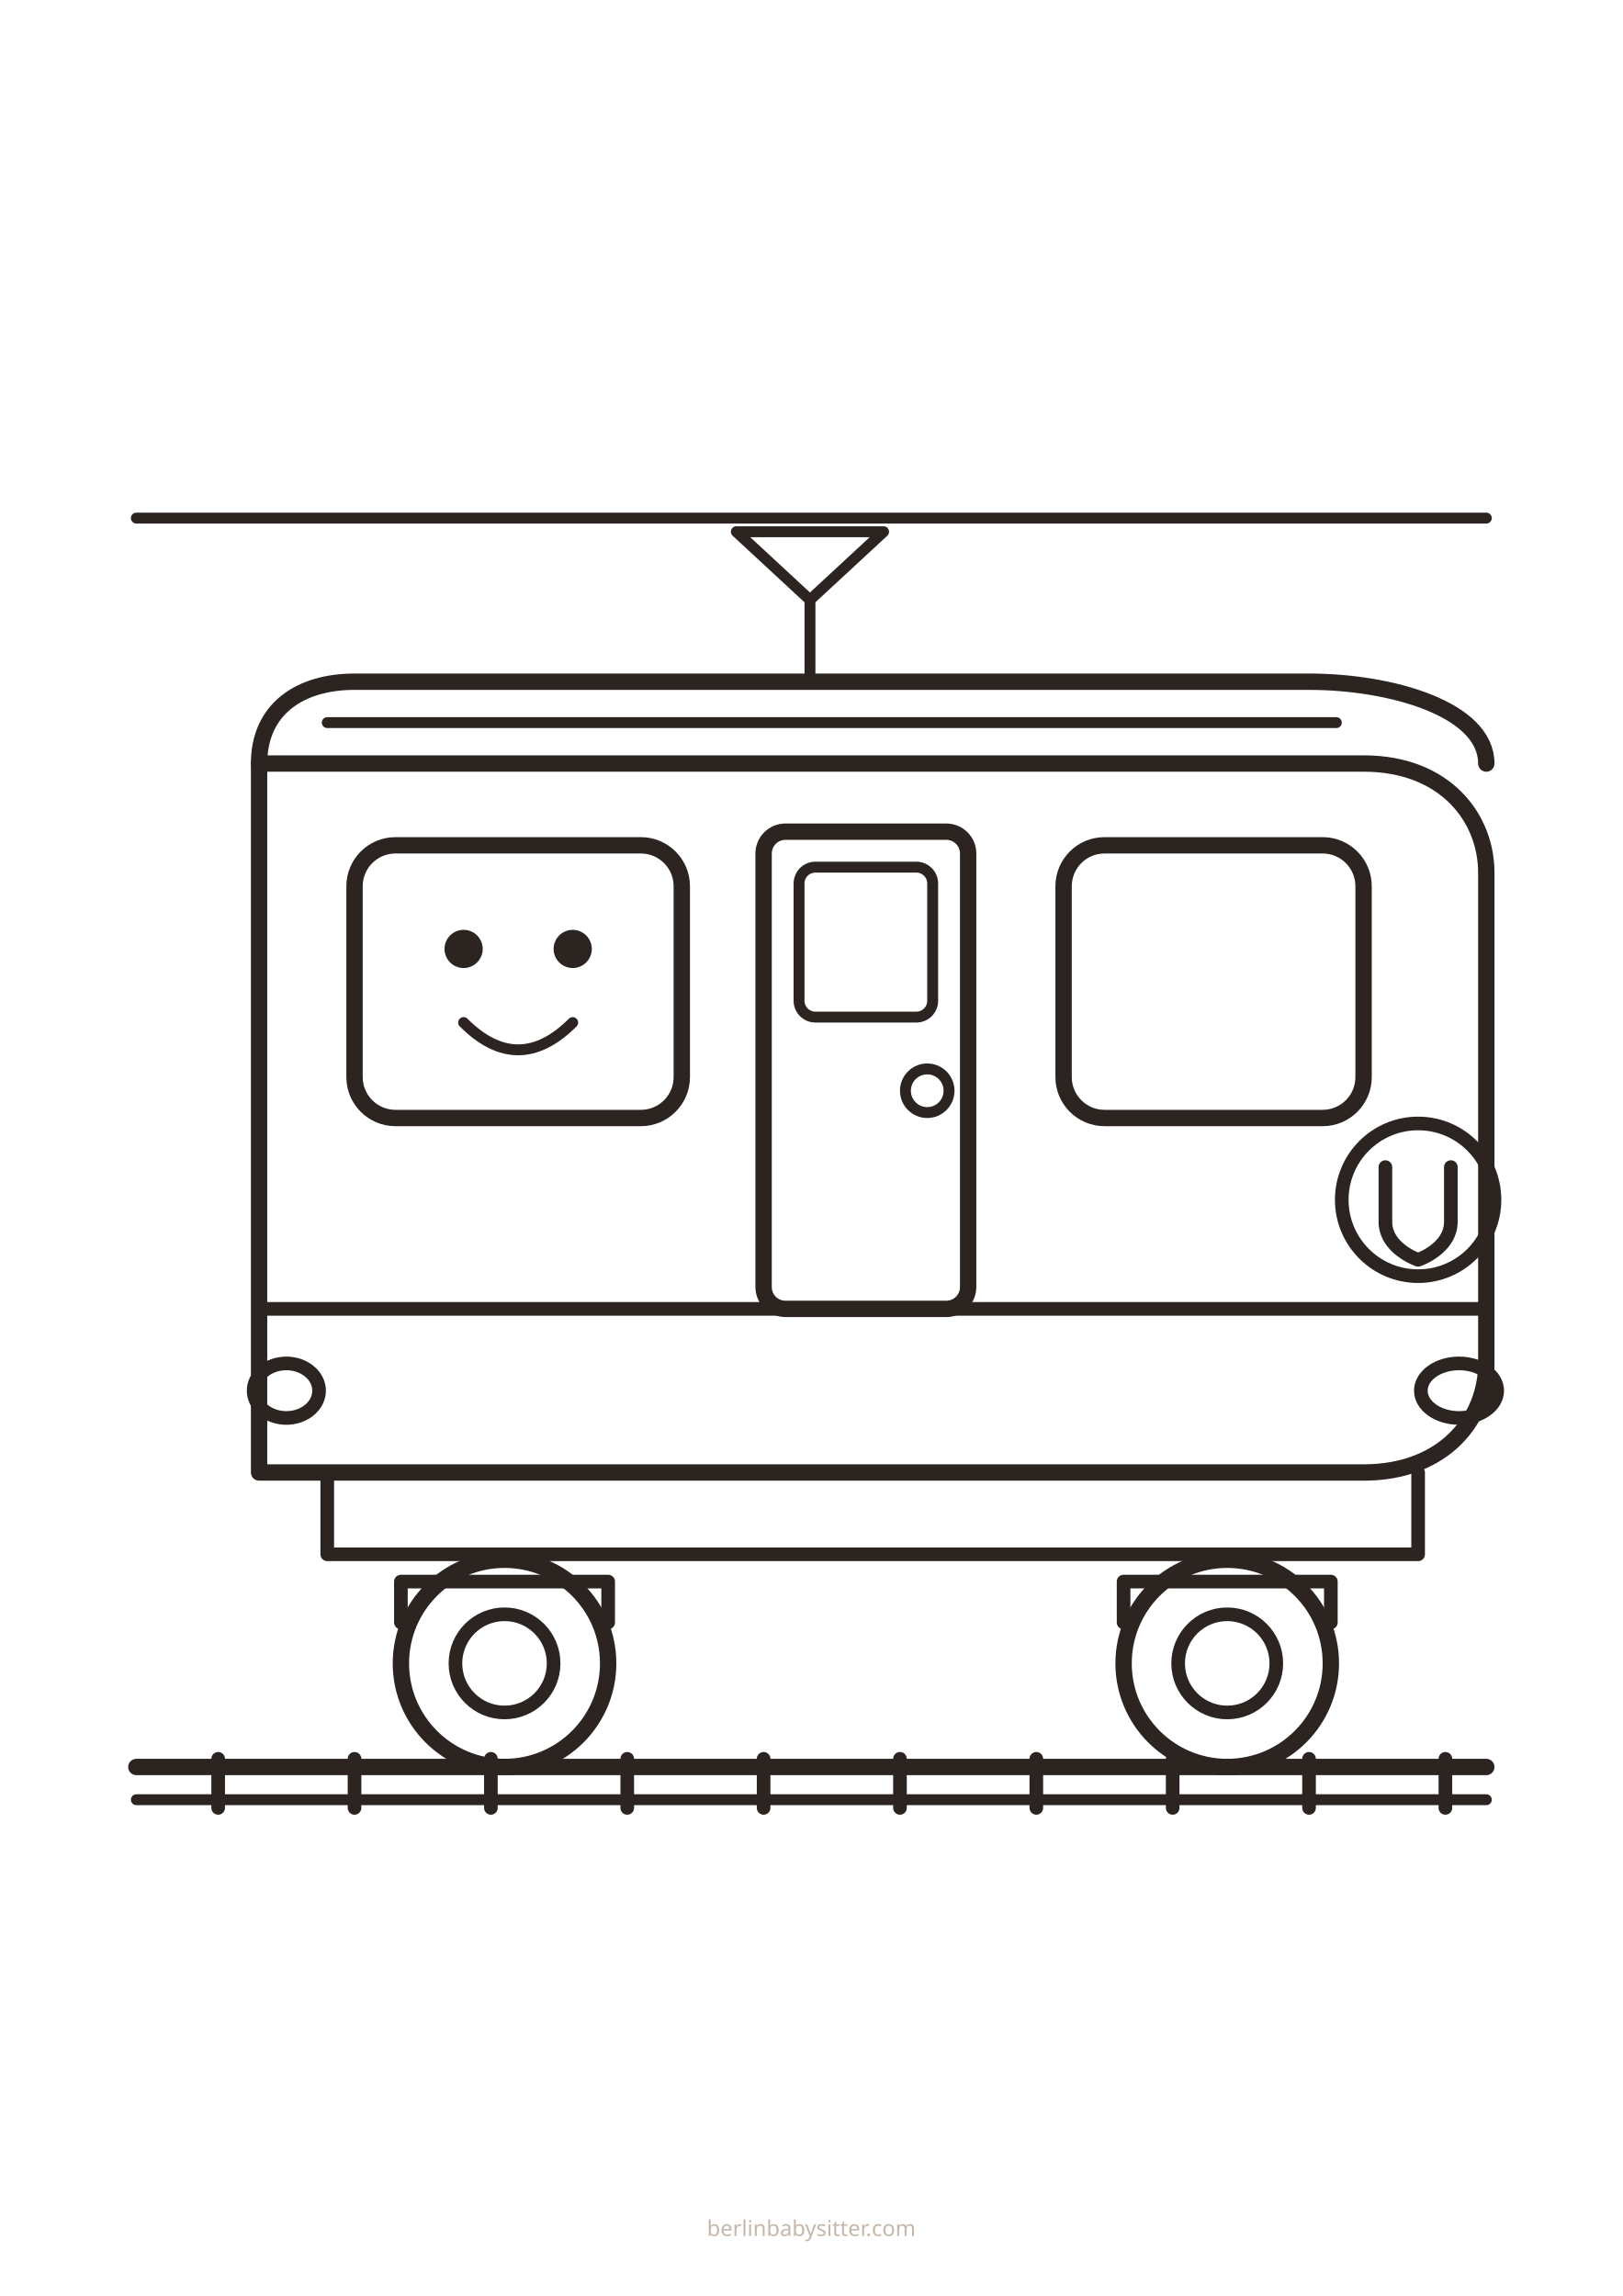
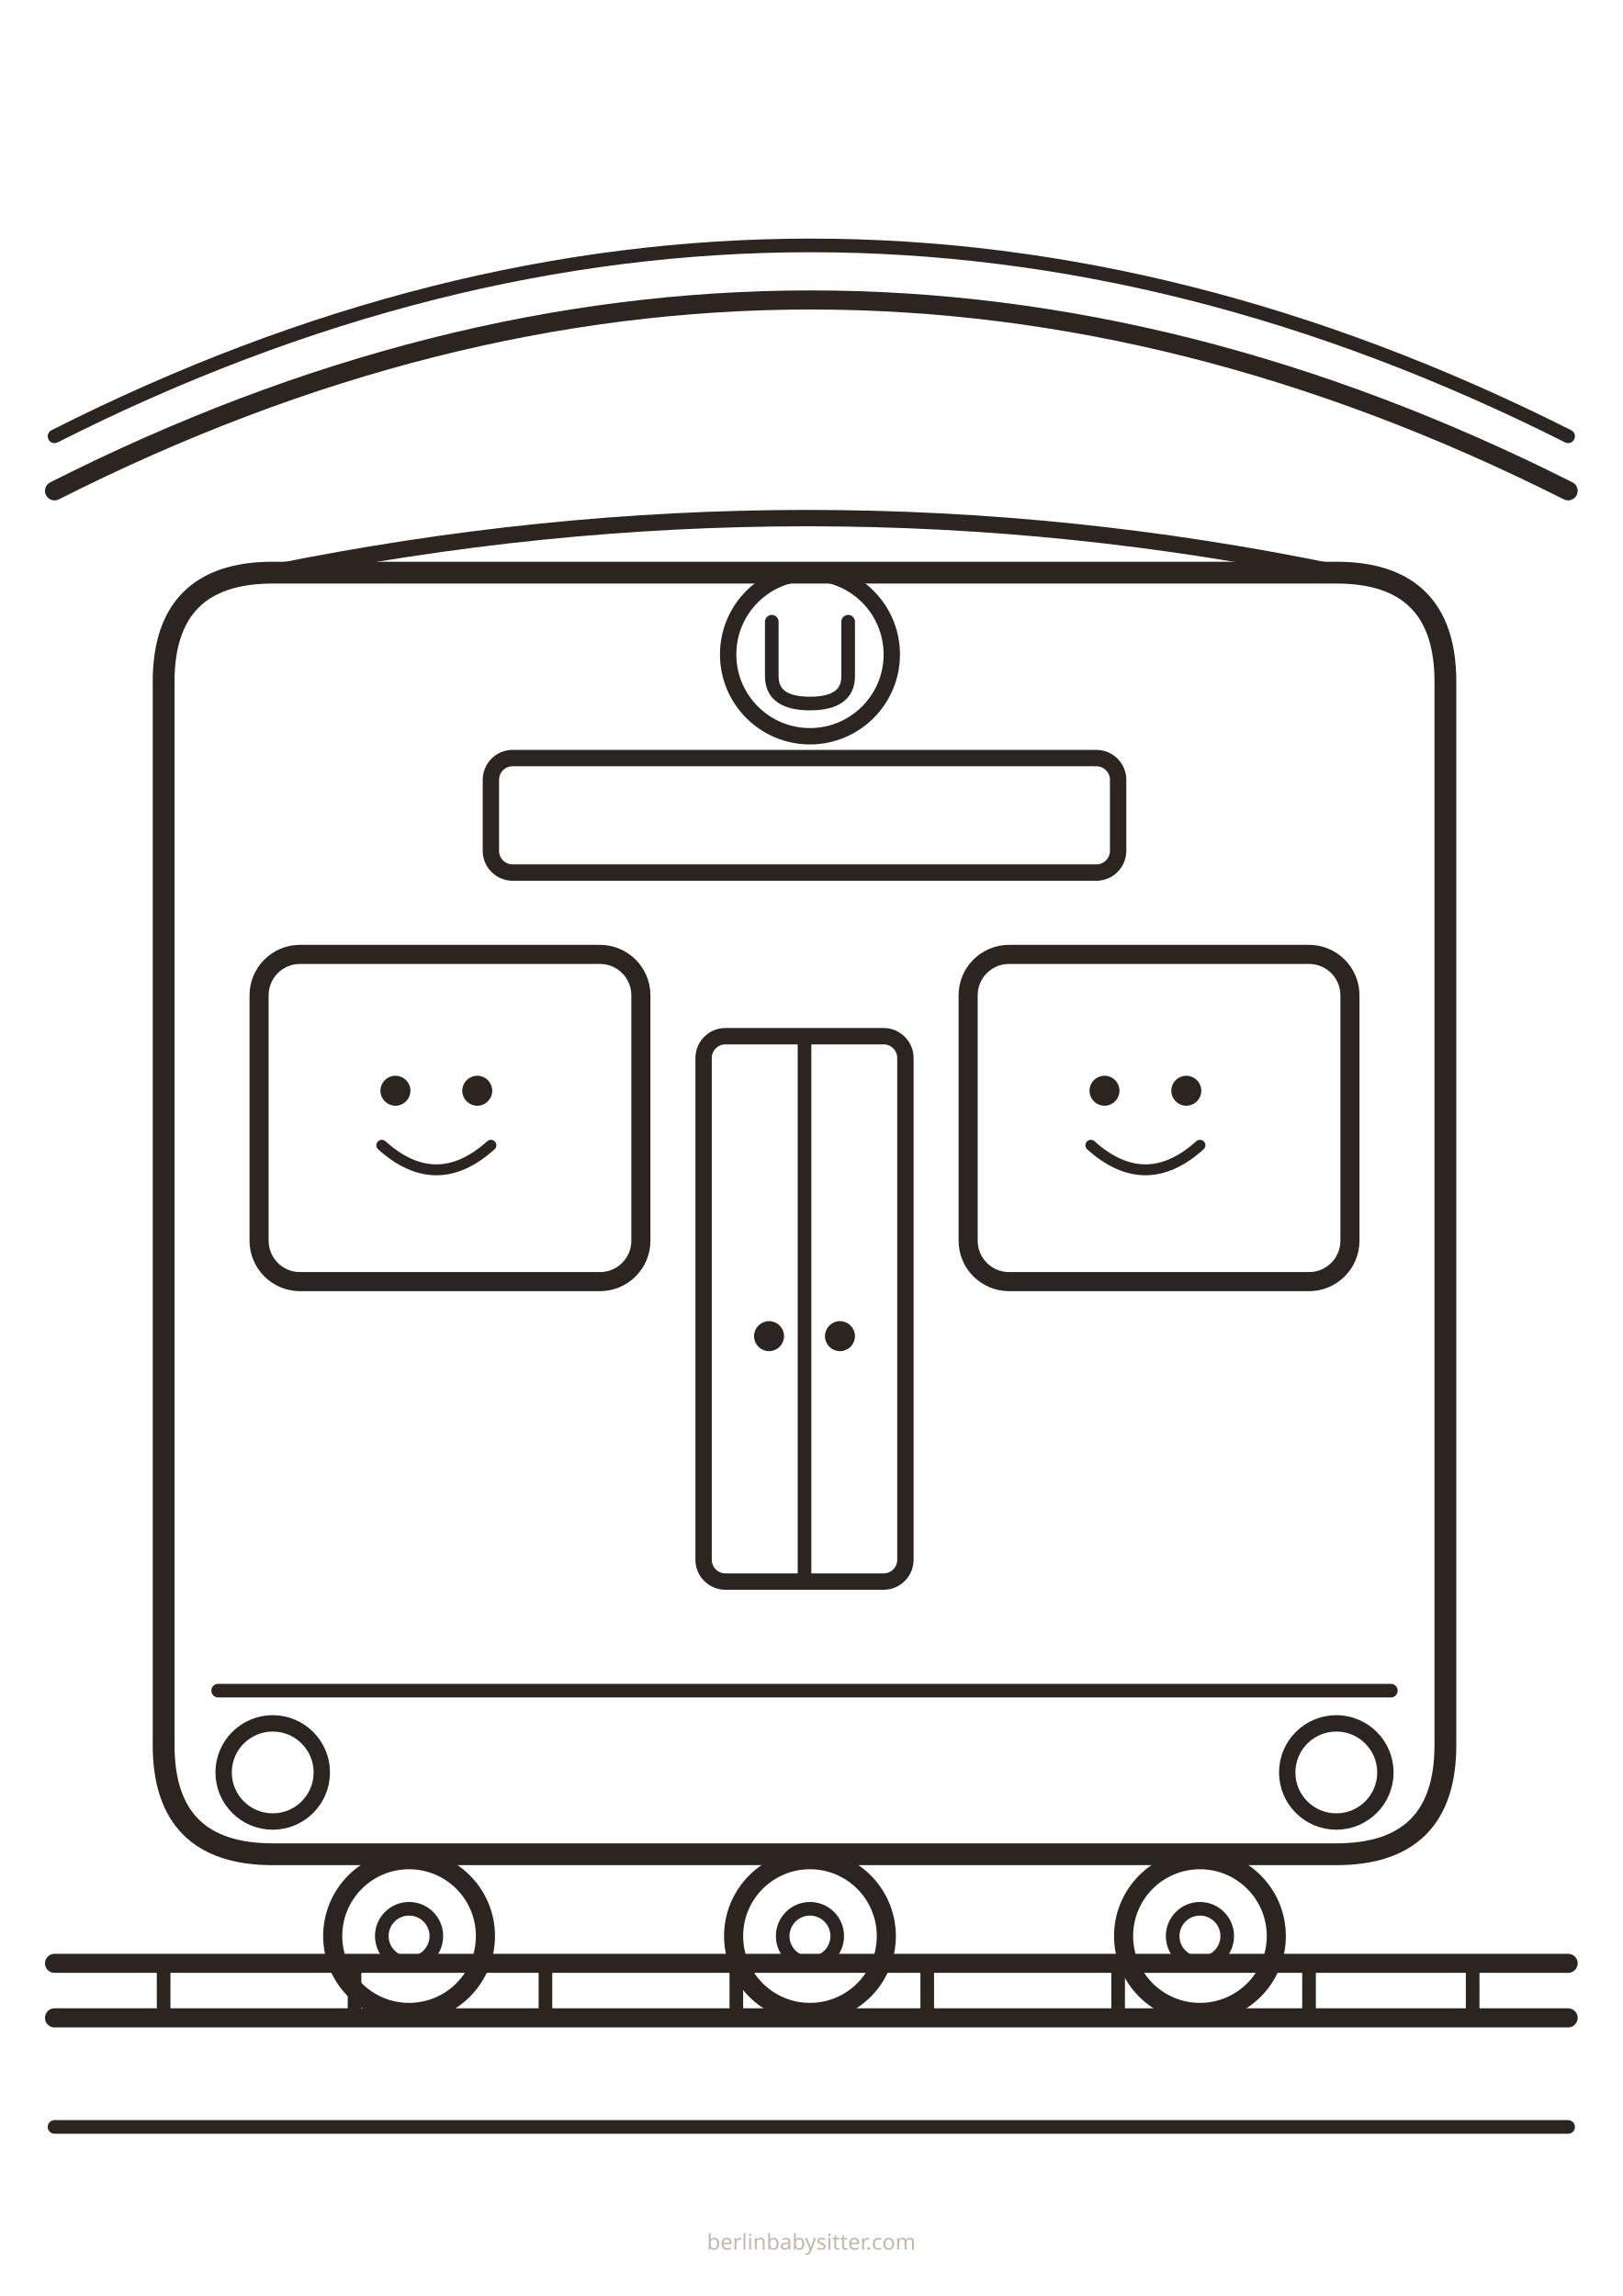
<svg xmlns="http://www.w3.org/2000/svg" viewBox="0 0 595 842" width="595" height="842" style="background: white">
-   <path d="M95 280 L95 540 L500 540 C530 540, 545 520, 545 500 L545 320 C545 300, 530 280, 500 280 Z" stroke="#2C2420" fill="none" stroke-width="6" stroke-linecap="round" stroke-linejoin="round" />
-   <path d="M95 280 C95 260, 110 250, 130 250 L480 250 C510 250, 545 260, 545 280" stroke="#2C2420" fill="none" stroke-width="6" stroke-linecap="round" stroke-linejoin="round" />
-   <path d="M120 265 L490 265" stroke="#2C2420" fill="none" stroke-width="4" stroke-linecap="round" stroke-linejoin="round" />
-   <rect x="130" y="310" width="120" height="100" rx="15" ry="15" stroke="#2C2420" fill="none" stroke-width="6" stroke-linecap="round" stroke-linejoin="round" />
-   <circle cx="170" cy="348" r="6" stroke="#2C2420" fill="#2C2420" stroke-width="2" stroke-linecap="round" stroke-linejoin="round" />
-   <circle cx="210" cy="348" r="6" stroke="#2C2420" fill="#2C2420" stroke-width="2" stroke-linecap="round" stroke-linejoin="round" />
-   <path d="M170 375 Q190 395 210 375" stroke="#2C2420" fill="none" stroke-width="4" stroke-linecap="round" stroke-linejoin="round" />
-   <rect x="280" y="305" width="75" height="175" rx="8" ry="8" stroke="#2C2420" fill="none" stroke-width="6" stroke-linecap="round" stroke-linejoin="round" />
-   <circle cx="340" cy="400" r="8" stroke="#2C2420" fill="none" stroke-width="4" stroke-linecap="round" stroke-linejoin="round" />
-   <rect x="293" y="318" width="49" height="55" rx="6" ry="6" stroke="#2C2420" fill="none" stroke-width="4" stroke-linecap="round" stroke-linejoin="round" />
-   <rect x="390" y="310" width="110" height="100" rx="15" ry="15" stroke="#2C2420" fill="none" stroke-width="6" stroke-linecap="round" stroke-linejoin="round" />
-   <line x1="95" y1="480" x2="545" y2="480" stroke="#2C2420" fill="none" stroke-width="5" stroke-linecap="round" stroke-linejoin="round" />
-   <circle cx="520" cy="440" r="28" stroke="#2C2420" fill="none" stroke-width="5" stroke-linecap="round" stroke-linejoin="round" />
-   <path d="M508 428 L508 448 C508 458, 520 462, 520 462 C520 462, 532 458, 532 448 L532 428" stroke="#2C2420" fill="none" stroke-width="5" stroke-linecap="round" stroke-linejoin="round" />
-   <ellipse cx="535" cy="510" rx="14" ry="10" stroke="#2C2420" fill="none" stroke-width="5" stroke-linecap="round" stroke-linejoin="round" />
-   <ellipse cx="105" cy="510" rx="12" ry="10" stroke="#2C2420" fill="none" stroke-width="5" stroke-linecap="round" stroke-linejoin="round" />
-   <path d="M120 540 L120 570 L520 570 L520 540" stroke="#2C2420" fill="none" stroke-width="5" stroke-linecap="round" stroke-linejoin="round" />
-   <circle cx="185" cy="610" r="38" stroke="#2C2420" fill="none" stroke-width="6" stroke-linecap="round" stroke-linejoin="round" />
-   <circle cx="185" cy="610" r="18" stroke="#2C2420" fill="none" stroke-width="5" stroke-linecap="round" stroke-linejoin="round" />
-   <line x1="185" y1="570" x2="185" y2="572" stroke="#2C2420" fill="none" stroke-width="5" stroke-linecap="round" stroke-linejoin="round" />
-   <circle cx="450" cy="610" r="38" stroke="#2C2420" fill="none" stroke-width="6" stroke-linecap="round" stroke-linejoin="round" />
-   <circle cx="450" cy="610" r="18" stroke="#2C2420" fill="none" stroke-width="5" stroke-linecap="round" stroke-linejoin="round" />
-   <path d="M147 595 L147 580 L223 580 L223 595" stroke="#2C2420" fill="none" stroke-width="5" stroke-linecap="round" stroke-linejoin="round" />
-   <path d="M412 595 L412 580 L488 580 L488 595" stroke="#2C2420" fill="none" stroke-width="5" stroke-linecap="round" stroke-linejoin="round" />
-   <line x1="50" y1="648" x2="545" y2="648" stroke="#2C2420" fill="none" stroke-width="6" stroke-linecap="round" stroke-linejoin="round" />
-   <line x1="50" y1="660" x2="545" y2="660" stroke="#2C2420" fill="none" stroke-width="4" stroke-linecap="round" stroke-linejoin="round" />
-   <line x1="80" y1="645" x2="80" y2="663" stroke="#2C2420" fill="none" stroke-width="5" stroke-linecap="round" stroke-linejoin="round" />
-   <line x1="130" y1="645" x2="130" y2="663" stroke="#2C2420" fill="none" stroke-width="5" stroke-linecap="round" stroke-linejoin="round" />
-   <line x1="180" y1="645" x2="180" y2="663" stroke="#2C2420" fill="none" stroke-width="5" stroke-linecap="round" stroke-linejoin="round" />
-   <line x1="230" y1="645" x2="230" y2="663" stroke="#2C2420" fill="none" stroke-width="5" stroke-linecap="round" stroke-linejoin="round" />
-   <line x1="280" y1="645" x2="280" y2="663" stroke="#2C2420" fill="none" stroke-width="5" stroke-linecap="round" stroke-linejoin="round" />
-   <line x1="330" y1="645" x2="330" y2="663" stroke="#2C2420" fill="none" stroke-width="5" stroke-linecap="round" stroke-linejoin="round" />
-   <line x1="380" y1="645" x2="380" y2="663" stroke="#2C2420" fill="none" stroke-width="5" stroke-linecap="round" stroke-linejoin="round" />
-   <line x1="430" y1="645" x2="430" y2="663" stroke="#2C2420" fill="none" stroke-width="5" stroke-linecap="round" stroke-linejoin="round" />
-   <line x1="480" y1="645" x2="480" y2="663" stroke="#2C2420" fill="none" stroke-width="5" stroke-linecap="round" stroke-linejoin="round" />
-   <line x1="530" y1="645" x2="530" y2="663" stroke="#2C2420" fill="none" stroke-width="5" stroke-linecap="round" stroke-linejoin="round" />
-   <path d="M297 250 L297 220 L270 195 L324 195 L297 220" stroke="#2C2420" fill="none" stroke-width="4" stroke-linecap="round" stroke-linejoin="round" />
-   <line x1="50" y1="190" x2="545" y2="190" stroke="#2C2420" fill="none" stroke-width="4" stroke-linecap="round" stroke-linejoin="round" />
-   <text x="297.5" y="820" text-anchor="middle" font-family="sans-serif" font-size="8" fill="#C4B8AB">berlinbabysitter.com</text>
+   <line x1="20" y1="720" x2="575" y2="720" stroke="#2C2420" fill="none" stroke-width="7" stroke-linecap="round" />
+   <line x1="20" y1="740" x2="575" y2="740" stroke="#2C2420" fill="none" stroke-width="7" stroke-linecap="round" />
+   <line x1="60" y1="720" x2="60" y2="740" stroke="#2C2420" fill="none" stroke-width="5" stroke-linecap="round" />
+   <line x1="130" y1="720" x2="130" y2="740" stroke="#2C2420" fill="none" stroke-width="5" stroke-linecap="round" />
+   <line x1="200" y1="720" x2="200" y2="740" stroke="#2C2420" fill="none" stroke-width="5" stroke-linecap="round" />
+   <line x1="270" y1="720" x2="270" y2="740" stroke="#2C2420" fill="none" stroke-width="5" stroke-linecap="round" />
+   <line x1="340" y1="720" x2="340" y2="740" stroke="#2C2420" fill="none" stroke-width="5" stroke-linecap="round" />
+   <line x1="410" y1="720" x2="410" y2="740" stroke="#2C2420" fill="none" stroke-width="5" stroke-linecap="round" />
+   <line x1="480" y1="720" x2="480" y2="740" stroke="#2C2420" fill="none" stroke-width="5" stroke-linecap="round" />
+   <line x1="540" y1="720" x2="540" y2="740" stroke="#2C2420" fill="none" stroke-width="5" stroke-linecap="round" />
+   <path d="M60 250 L60 640 Q60 680, 100 680 L490 680 Q530 680, 530 640 L530 250 Q530 210, 490 210 L100 210 Q60 210, 60 250 Z" stroke="#2C2420" fill="none" stroke-width="8" stroke-linecap="round" stroke-linejoin="round" />
+   <path d="M100 210 Q297 170, 490 210" stroke="#2C2420" fill="none" stroke-width="6" stroke-linecap="round" stroke-linejoin="round" />
+   <circle cx="297" cy="240" r="30" stroke="#2C2420" fill="none" stroke-width="6" stroke-linecap="round" stroke-linejoin="round" />
+   <path d="M283 228 L283 248 Q283 258, 297 258 Q311 258, 311 248 L311 228" stroke="#2C2420" fill="none" stroke-width="5" stroke-linecap="round" stroke-linejoin="round" />
+   <rect x="180" y="278" width="230" height="42" rx="8" stroke="#2C2420" fill="none" stroke-width="6" stroke-linecap="round" stroke-linejoin="round" />
+   <rect x="95" y="350" width="140" height="120" rx="15" stroke="#2C2420" fill="none" stroke-width="7" stroke-linecap="round" stroke-linejoin="round" />
+   <rect x="355" y="350" width="140" height="120" rx="15" stroke="#2C2420" fill="none" stroke-width="7" stroke-linecap="round" stroke-linejoin="round" />
+   <rect x="258" y="380" width="74" height="200" rx="8" stroke="#2C2420" fill="none" stroke-width="6" stroke-linecap="round" stroke-linejoin="round" />
+   <line x1="295" y1="380" x2="295" y2="580" stroke="#2C2420" fill="none" stroke-width="5" stroke-linecap="round" />
+   <circle cx="282" cy="490" r="5" stroke="#2C2420" fill="#2C2420" />
+   <circle cx="308" cy="490" r="5" stroke="#2C2420" fill="#2C2420" />
+   <line x1="80" y1="620" x2="510" y2="620" stroke="#2C2420" fill="none" stroke-width="5" stroke-linecap="round" />
+   <circle cx="100" cy="650" r="18" stroke="#2C2420" fill="none" stroke-width="6" stroke-linecap="round" stroke-linejoin="round" />
+   <circle cx="490" cy="650" r="18" stroke="#2C2420" fill="none" stroke-width="6" stroke-linecap="round" stroke-linejoin="round" />
+   <circle cx="150" cy="710" r="28" stroke="#2C2420" fill="none" stroke-width="7" stroke-linecap="round" stroke-linejoin="round" />
+   <circle cx="150" cy="710" r="10" stroke="#2C2420" fill="none" stroke-width="5" stroke-linecap="round" stroke-linejoin="round" />
+   <circle cx="297" cy="710" r="28" stroke="#2C2420" fill="none" stroke-width="7" stroke-linecap="round" stroke-linejoin="round" />
+   <circle cx="297" cy="710" r="10" stroke="#2C2420" fill="none" stroke-width="5" stroke-linecap="round" stroke-linejoin="round" />
+   <circle cx="440" cy="710" r="28" stroke="#2C2420" fill="none" stroke-width="7" stroke-linecap="round" stroke-linejoin="round" />
+   <circle cx="440" cy="710" r="10" stroke="#2C2420" fill="none" stroke-width="5" stroke-linecap="round" stroke-linejoin="round" />
+   <circle cx="145" cy="400" r="5" stroke="#2C2420" fill="#2C2420" />
+   <circle cx="175" cy="400" r="5" stroke="#2C2420" fill="#2C2420" />
+   <path d="M140 420 Q160 438 180 420" stroke="#2C2420" fill="none" stroke-width="4" stroke-linecap="round" />
+   <circle cx="405" cy="400" r="5" stroke="#2C2420" fill="#2C2420" />
+   <circle cx="435" cy="400" r="5" stroke="#2C2420" fill="#2C2420" />
+   <path d="M400 420 Q420 438 440 420" stroke="#2C2420" fill="none" stroke-width="4" stroke-linecap="round" />
+   <path d="M20 180 Q297 40, 575 180" stroke="#2C2420" fill="none" stroke-width="7" stroke-linecap="round" stroke-linejoin="round" />
+   <path d="M20 160 Q297 20, 575 160" stroke="#2C2420" fill="none" stroke-width="5" stroke-linecap="round" stroke-linejoin="round" />
+   <line x1="20" y1="780" x2="575" y2="780" stroke="#2C2420" fill="none" stroke-width="5" stroke-linecap="round" />
+   <text x="297.5" y="825" text-anchor="middle" font-family="sans-serif" font-size="8" fill="#C4B8AB">berlinbabysitter.com</text>
</svg>
